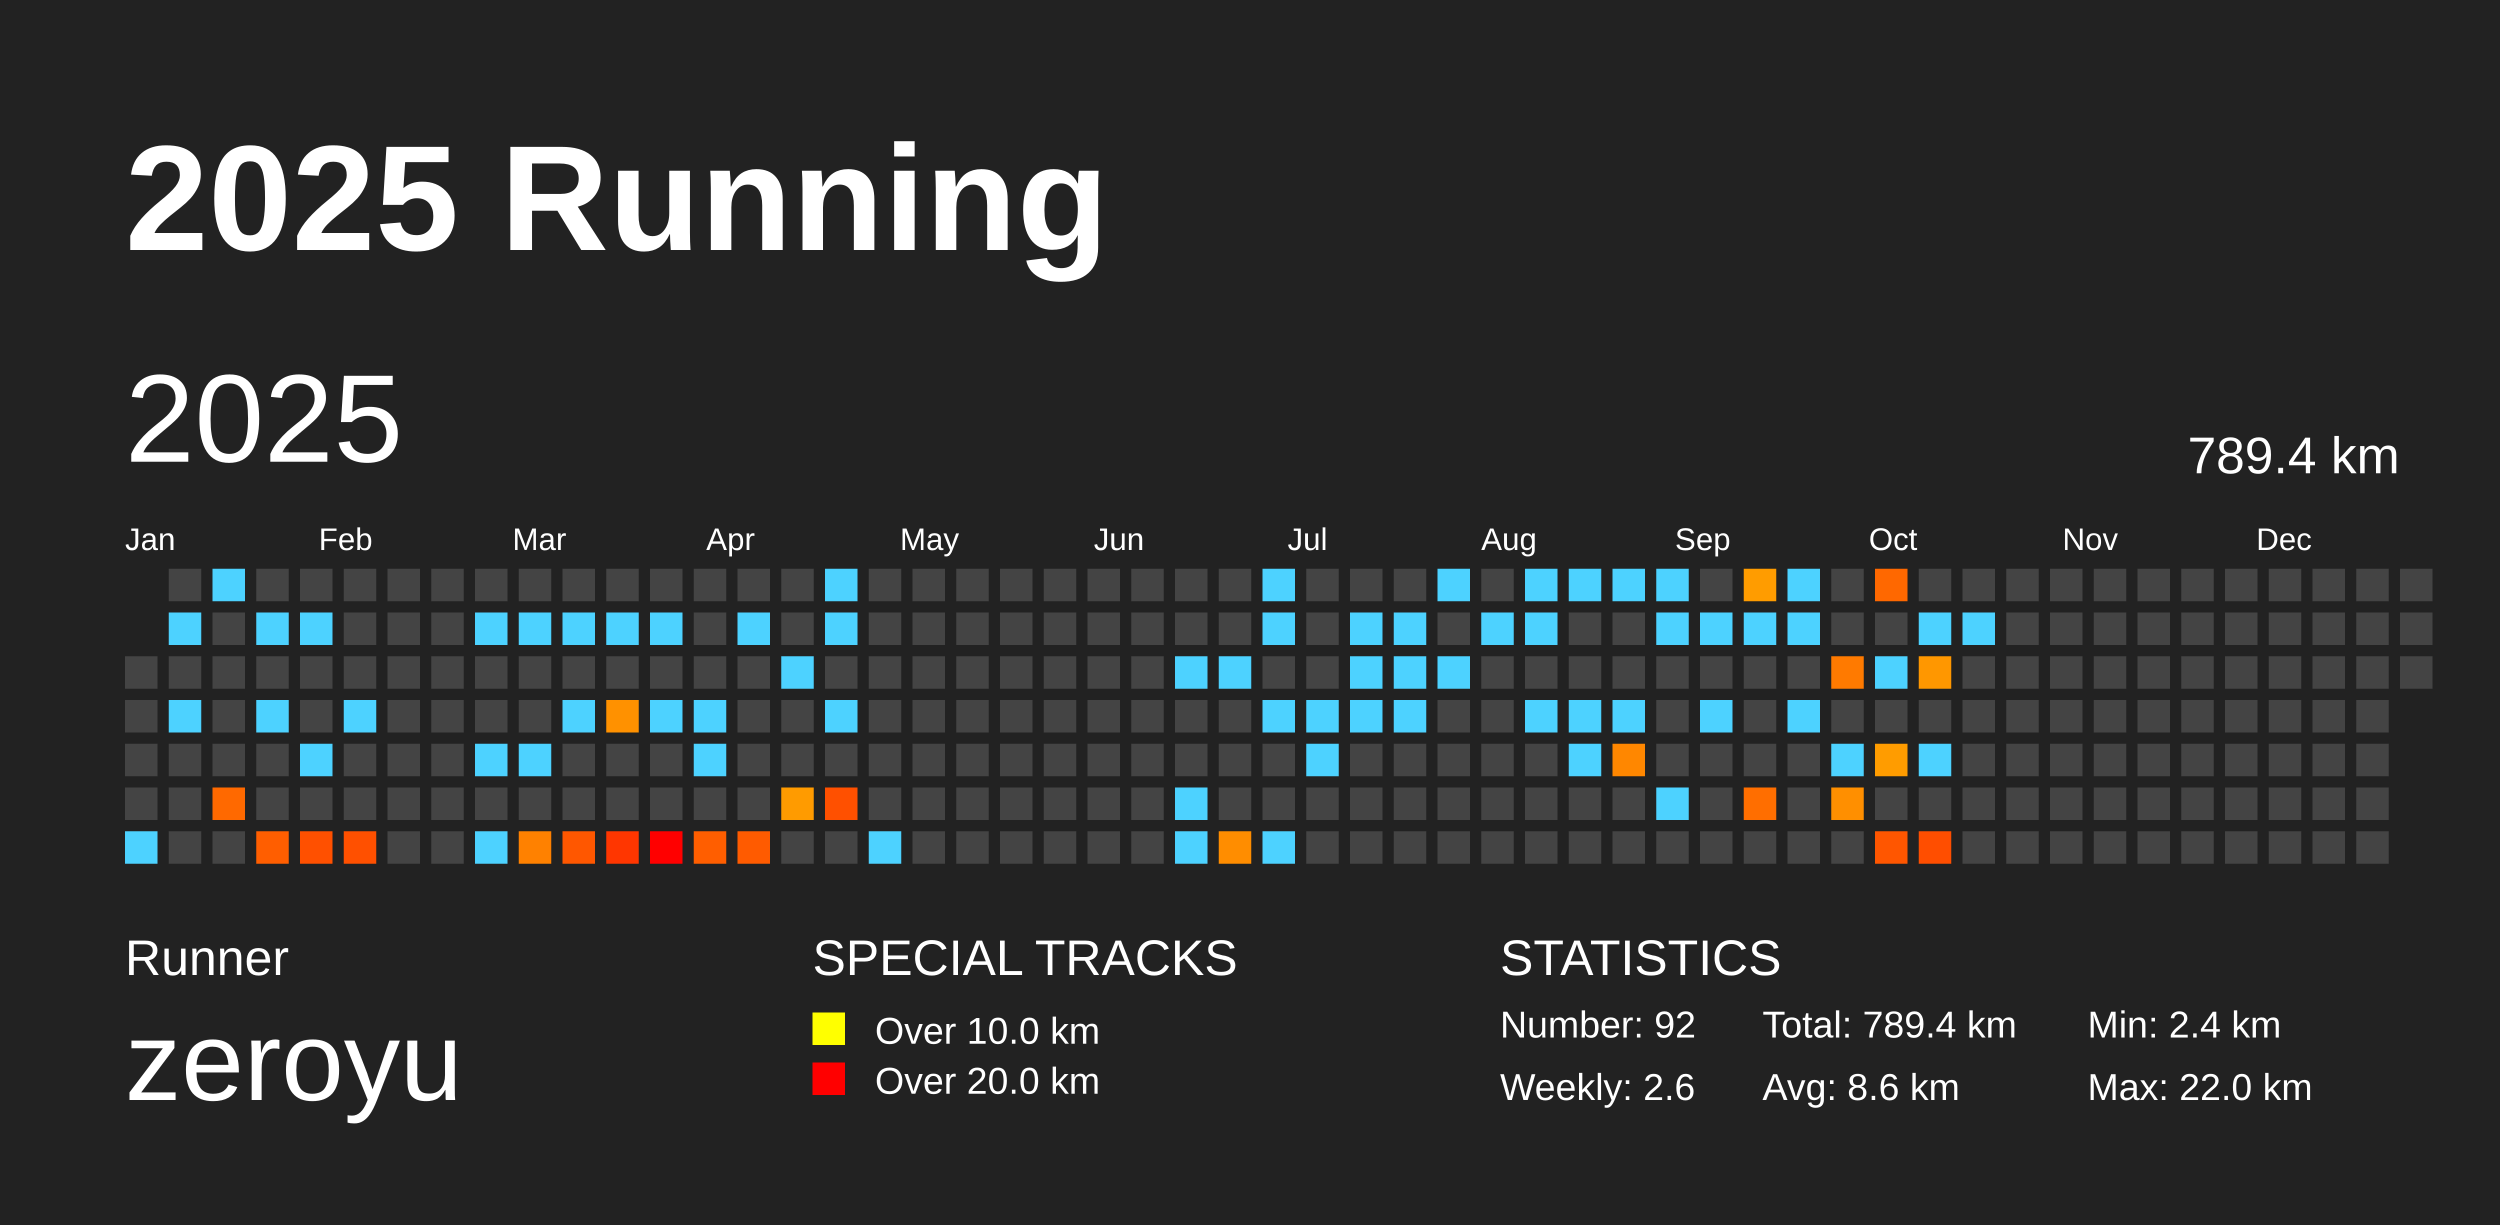
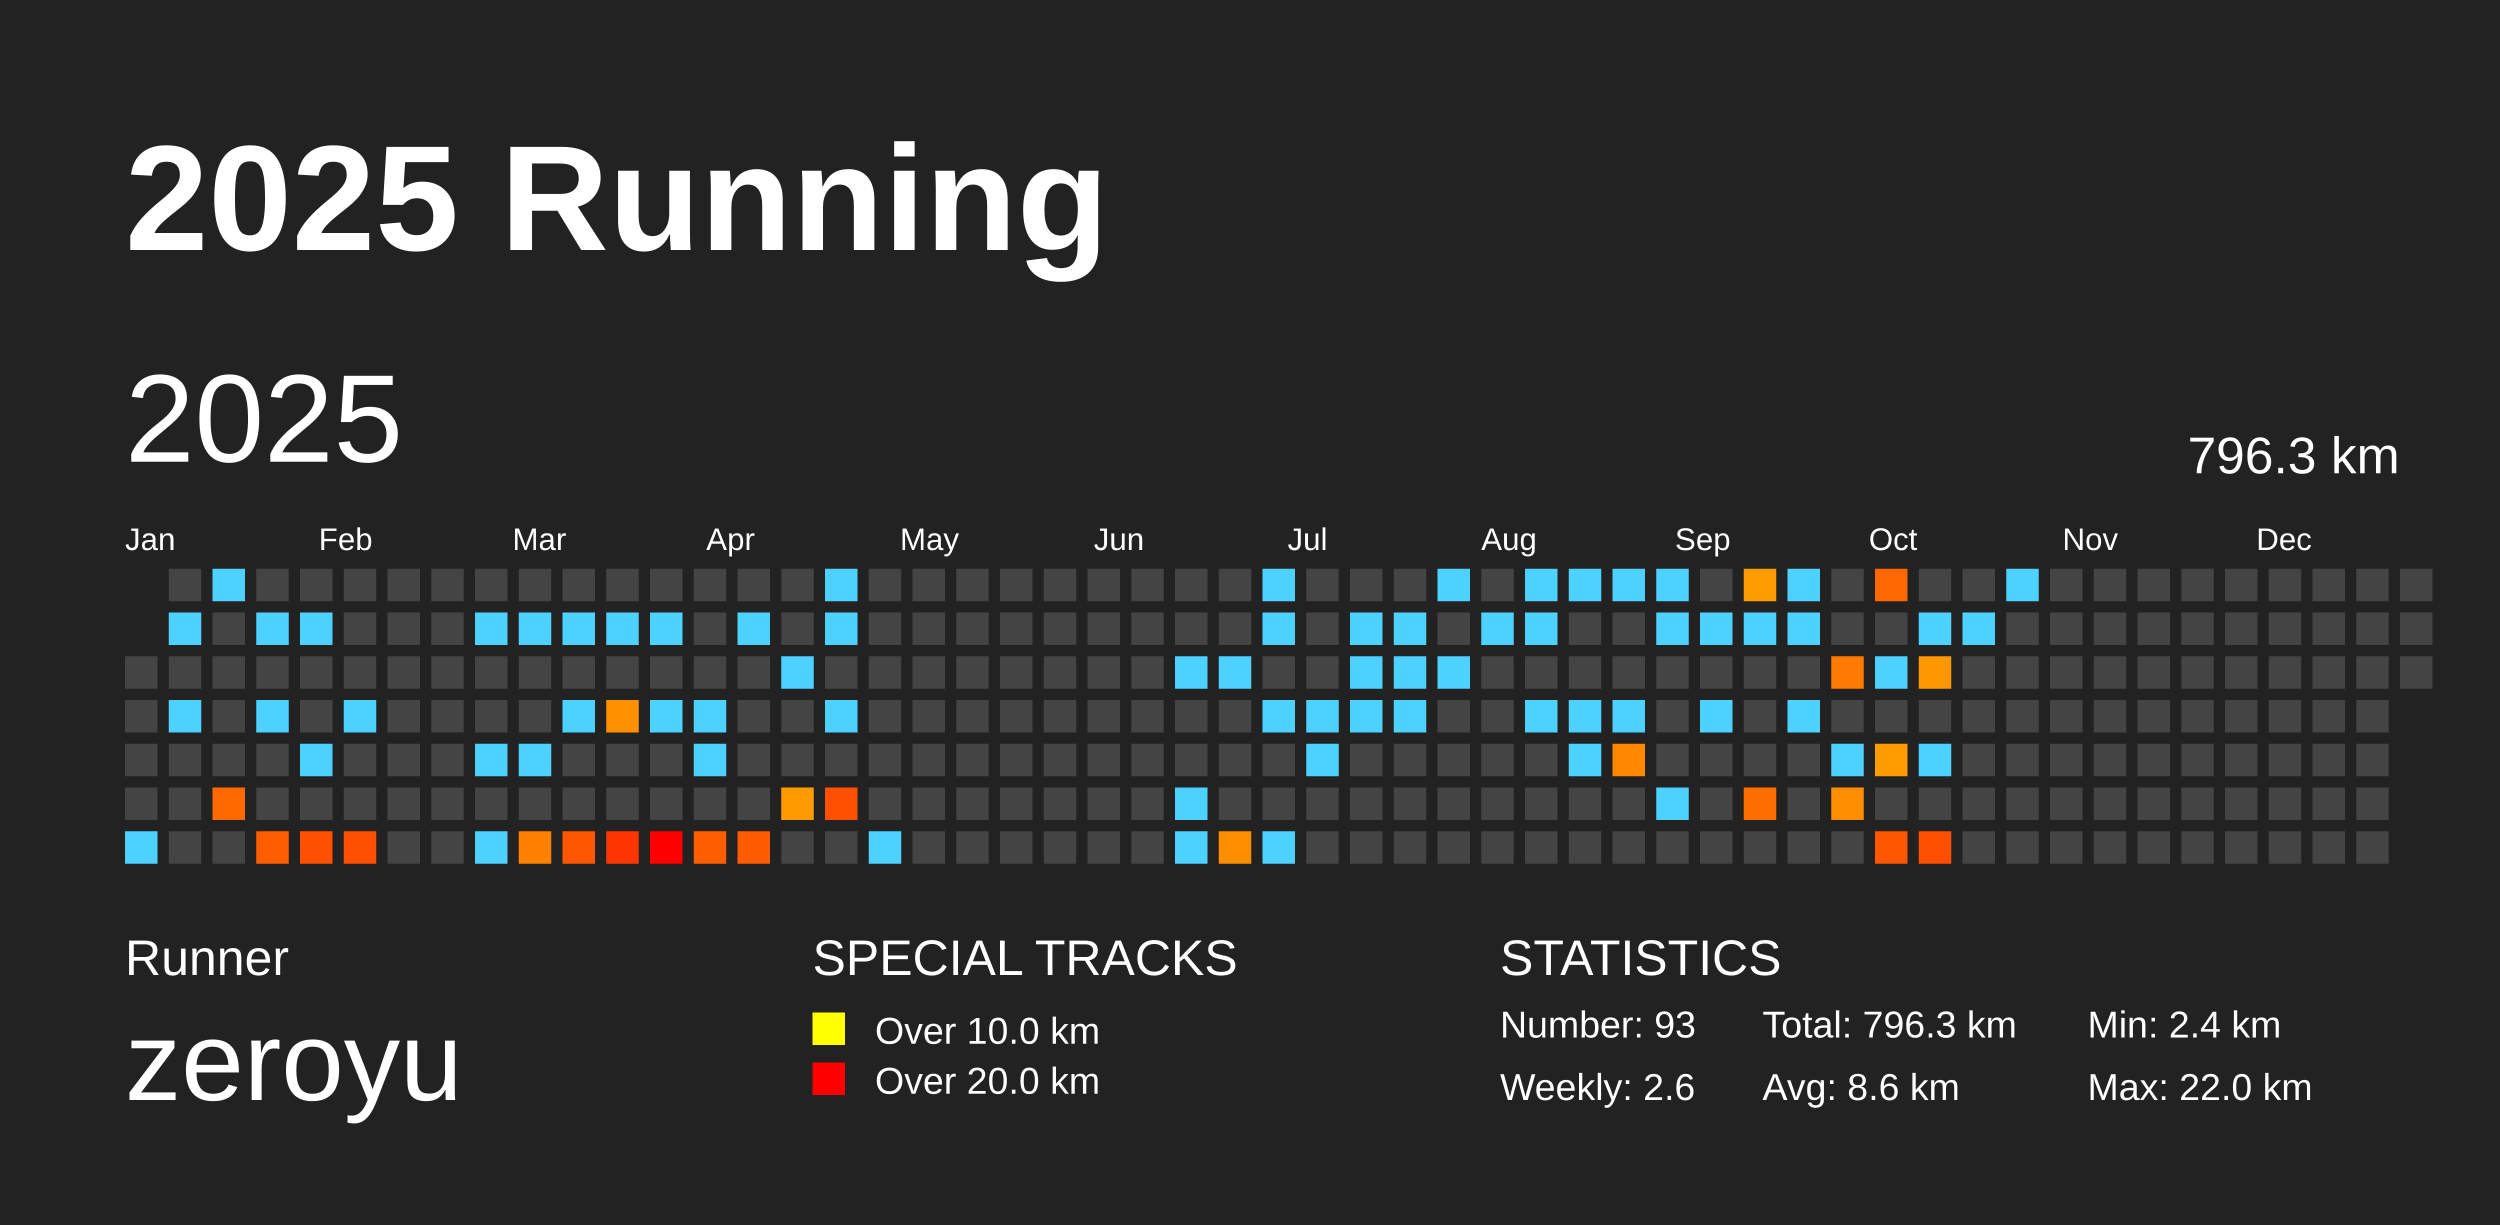
<svg xmlns="http://www.w3.org/2000/svg" baseProfile="full" height="98mm" version="1.1" viewBox="0,0,200,98" width="200mm">
  <defs />
  <rect fill="#222222" height="98" width="200" x="0" y="0" />
  <text fill="#FFFFFF" style="font-size:12px; font-family:Arial; font-weight:bold;" x="10" y="20">2025 Running</text>
  <text fill="#FFFFFF" style="font-size:4px; font-family:Arial" x="10" y="78">Runner</text>
  <text fill="#FFFFFF" style="font-size:9px; font-family:Arial" x="10" y="88">zeroyu</text>
  <text fill="#FFFFFF" style="font-size:4px; font-family:Arial" x="65" y="78">SPECIAL TRACKS</text>
  <rect fill="yellow" height="2.6" width="2.6" x="65" y="81" />
  <text fill="#FFFFFF" style="font-size:3px; font-family:Arial" x="70" y="83.5">Over 10.0 km</text>
  <rect fill="red" height="2.6" width="2.6" x="65" y="85" />
  <text fill="#FFFFFF" style="font-size:3px; font-family:Arial" x="70" y="87.5">Over 20.0 km</text>
  <text fill="#FFFFFF" style="font-size:4px; font-family:Arial" x="120" y="78">STATISTICS</text>
-   <text fill="#FFFFFF" style="font-size:3px; font-family:Arial" x="120" y="83">Number: 92</text>
+   <text fill="#FFFFFF" style="font-size:3px; font-family:Arial" x="120" y="83">Number: 93</text>
  <text fill="#FFFFFF" style="font-size:3px; font-family:Arial" x="120" y="88">Weekly: 2.6</text>
-   <text fill="#FFFFFF" style="font-size:3px; font-family:Arial" x="141" y="83">Total: 789.4 km</text>
+   <text fill="#FFFFFF" style="font-size:3px; font-family:Arial" x="141" y="83">Total: 796.3 km</text>
  <text fill="#FFFFFF" style="font-size:3px; font-family:Arial" x="141" y="88">Avg: 8.6 km</text>
  <text fill="#FFFFFF" style="font-size:3px; font-family:Arial" x="167" y="83">Min: 2.4 km</text>
  <text fill="#FFFFFF" style="font-size:3px; font-family:Arial" x="167" y="88">Max: 22.0 km</text>
  <text dominant-baseline="hanging" fill="#FFFFFF" style="font-size:10.0px; font-family:Arial;" x="10" y="30">2025</text>
-   <text dominant-baseline="hanging" fill="#FFFFFF" style="font-size:4.125px; font-family:Arial;" x="175" y="35">789.4 km</text>
+   <text dominant-baseline="hanging" fill="#FFFFFF" style="font-size:4.125px; font-family:Arial;" x="175" y="35">796.3 km</text>
  <text fill="#FFFFFF" style="font-size:2.5px; font-family:Arial" x="10.0" y="44">Jan</text>
  <text fill="#FFFFFF" style="font-size:2.5px; font-family:Arial" x="25.5" y="44">Feb</text>
  <text fill="#FFFFFF" style="font-size:2.5px; font-family:Arial" x="41.0" y="44">Mar</text>
  <text fill="#FFFFFF" style="font-size:2.5px; font-family:Arial" x="56.5" y="44">Apr</text>
  <text fill="#FFFFFF" style="font-size:2.5px; font-family:Arial" x="72.0" y="44">May</text>
  <text fill="#FFFFFF" style="font-size:2.5px; font-family:Arial" x="87.5" y="44">Jun</text>
  <text fill="#FFFFFF" style="font-size:2.5px; font-family:Arial" x="103.0" y="44">Jul</text>
  <text fill="#FFFFFF" style="font-size:2.5px; font-family:Arial" x="118.5" y="44">Aug</text>
  <text fill="#FFFFFF" style="font-size:2.5px; font-family:Arial" x="134.0" y="44">Sep</text>
  <text fill="#FFFFFF" style="font-size:2.5px; font-family:Arial" x="149.5" y="44">Oct</text>
  <text fill="#FFFFFF" style="font-size:2.5px; font-family:Arial" x="165.0" y="44">Nov</text>
  <text fill="#FFFFFF" style="font-size:2.5px; font-family:Arial" x="180.5" y="44">Dec</text>
  <rect fill="#444444" height="2.6" width="2.6" x="10.0" y="52.5" />
  <rect fill="#444444" height="2.6" width="2.6" x="10.0" y="56.0" />
  <rect fill="#444444" height="2.6" width="2.6" x="10.0" y="59.5" />
  <rect fill="#444444" height="2.6" width="2.6" x="10.0" y="63.0" />
  <rect fill="#4dd2ff" height="2.6" width="2.6" x="10.0" y="66.5" />
  <rect fill="#444444" height="2.6" width="2.6" x="13.5" y="45.5" />
  <rect fill="#4dd2ff" height="2.6" width="2.6" x="13.5" y="49.0" />
  <rect fill="#444444" height="2.6" width="2.6" x="13.5" y="52.5" />
  <rect fill="#4dd2ff" height="2.6" width="2.6" x="13.5" y="56.0" />
  <rect fill="#444444" height="2.6" width="2.6" x="13.5" y="59.5" />
  <rect fill="#444444" height="2.6" width="2.6" x="13.5" y="63.0" />
  <rect fill="#444444" height="2.6" width="2.6" x="13.5" y="66.5" />
  <rect fill="#4dd2ff" height="2.6" width="2.6" x="17.0" y="45.5" />
  <rect fill="#444444" height="2.6" width="2.6" x="17.0" y="49.0" />
  <rect fill="#444444" height="2.6" width="2.6" x="17.0" y="52.5" />
  <rect fill="#444444" height="2.6" width="2.6" x="17.0" y="56.0" />
  <rect fill="#444444" height="2.6" width="2.6" x="17.0" y="59.5" />
  <rect fill="#ff6900" height="2.6" width="2.6" x="17.0" y="63.0" />
  <rect fill="#444444" height="2.6" width="2.6" x="17.0" y="66.5" />
  <rect fill="#444444" height="2.6" width="2.6" x="20.5" y="45.5" />
  <rect fill="#4dd2ff" height="2.6" width="2.6" x="20.5" y="49.0" />
  <rect fill="#444444" height="2.6" width="2.6" x="20.5" y="52.5" />
  <rect fill="#4dd2ff" height="2.6" width="2.6" x="20.5" y="56.0" />
  <rect fill="#444444" height="2.6" width="2.6" x="20.5" y="59.5" />
  <rect fill="#444444" height="2.6" width="2.6" x="20.5" y="63.0" />
  <rect fill="#ff5e00" height="2.6" width="2.6" x="20.5" y="66.5" />
  <rect fill="#444444" height="2.6" width="2.6" x="24.0" y="45.5" />
  <rect fill="#4dd2ff" height="2.6" width="2.6" x="24.0" y="49.0" />
  <rect fill="#444444" height="2.6" width="2.6" x="24.0" y="52.5" />
  <rect fill="#444444" height="2.6" width="2.6" x="24.0" y="56.0" />
  <rect fill="#4dd2ff" height="2.6" width="2.6" x="24.0" y="59.5" />
  <rect fill="#444444" height="2.6" width="2.6" x="24.0" y="63.0" />
  <rect fill="#ff5000" height="2.6" width="2.6" x="24.0" y="66.5" />
  <rect fill="#444444" height="2.6" width="2.6" x="27.5" y="45.5" />
  <rect fill="#444444" height="2.6" width="2.6" x="27.5" y="49.0" />
  <rect fill="#444444" height="2.6" width="2.6" x="27.5" y="52.5" />
  <rect fill="#4dd2ff" height="2.6" width="2.6" x="27.5" y="56.0" />
  <rect fill="#444444" height="2.6" width="2.6" x="27.5" y="59.5" />
  <rect fill="#444444" height="2.6" width="2.6" x="27.5" y="63.0" />
  <rect fill="#ff5000" height="2.6" width="2.6" x="27.5" y="66.5" />
  <rect fill="#444444" height="2.6" width="2.6" x="31.0" y="45.5" />
  <rect fill="#444444" height="2.6" width="2.6" x="31.0" y="49.0" />
  <rect fill="#444444" height="2.6" width="2.6" x="31.0" y="52.5" />
  <rect fill="#444444" height="2.6" width="2.6" x="31.0" y="56.0" />
  <rect fill="#444444" height="2.6" width="2.6" x="31.0" y="59.5" />
  <rect fill="#444444" height="2.6" width="2.6" x="31.0" y="63.0" />
  <rect fill="#444444" height="2.6" width="2.6" x="31.0" y="66.5" />
  <rect fill="#444444" height="2.6" width="2.6" x="34.5" y="45.5" />
  <rect fill="#444444" height="2.6" width="2.6" x="34.5" y="49.0" />
  <rect fill="#444444" height="2.6" width="2.6" x="34.5" y="52.5" />
  <rect fill="#444444" height="2.6" width="2.6" x="34.5" y="56.0" />
  <rect fill="#444444" height="2.6" width="2.6" x="34.5" y="59.5" />
  <rect fill="#444444" height="2.6" width="2.6" x="34.5" y="63.0" />
  <rect fill="#444444" height="2.6" width="2.6" x="34.5" y="66.5" />
  <rect fill="#444444" height="2.6" width="2.6" x="38.0" y="45.5" />
  <rect fill="#4dd2ff" height="2.6" width="2.6" x="38.0" y="49.0" />
  <rect fill="#444444" height="2.6" width="2.6" x="38.0" y="52.5" />
  <rect fill="#444444" height="2.6" width="2.6" x="38.0" y="56.0" />
  <rect fill="#4dd2ff" height="2.6" width="2.6" x="38.0" y="59.5" />
  <rect fill="#444444" height="2.6" width="2.6" x="38.0" y="63.0" />
  <rect fill="#4dd2ff" height="2.6" width="2.6" x="38.0" y="66.5" />
  <rect fill="#444444" height="2.6" width="2.6" x="41.5" y="45.5" />
  <rect fill="#4dd2ff" height="2.6" width="2.6" x="41.5" y="49.0" />
  <rect fill="#444444" height="2.6" width="2.6" x="41.5" y="52.5" />
  <rect fill="#444444" height="2.6" width="2.6" x="41.5" y="56.0" />
  <rect fill="#4dd2ff" height="2.6" width="2.6" x="41.5" y="59.5" />
  <rect fill="#444444" height="2.6" width="2.6" x="41.5" y="63.0" />
  <rect fill="#ff8100" height="2.6" width="2.6" x="41.5" y="66.5" />
  <rect fill="#444444" height="2.6" width="2.6" x="45.0" y="45.5" />
  <rect fill="#4dd2ff" height="2.6" width="2.6" x="45.0" y="49.0" />
  <rect fill="#444444" height="2.6" width="2.6" x="45.0" y="52.5" />
  <rect fill="#4dd2ff" height="2.6" width="2.6" x="45.0" y="56.0" />
  <rect fill="#444444" height="2.6" width="2.6" x="45.0" y="59.5" />
  <rect fill="#444444" height="2.6" width="2.6" x="45.0" y="63.0" />
  <rect fill="#ff5700" height="2.6" width="2.6" x="45.0" y="66.5" />
  <rect fill="#444444" height="2.6" width="2.6" x="48.5" y="45.5" />
  <rect fill="#4dd2ff" height="2.6" width="2.6" x="48.5" y="49.0" />
  <rect fill="#444444" height="2.6" width="2.6" x="48.5" y="52.5" />
  <rect fill="#ff9100" height="2.6" width="2.6" x="48.5" y="56.0" />
  <rect fill="#444444" height="2.6" width="2.6" x="48.5" y="59.5" />
  <rect fill="#444444" height="2.6" width="2.6" x="48.5" y="63.0" />
  <rect fill="#ff3600" height="2.6" width="2.6" x="48.5" y="66.5" />
  <rect fill="#444444" height="2.6" width="2.6" x="52.0" y="45.5" />
  <rect fill="#4dd2ff" height="2.6" width="2.6" x="52.0" y="49.0" />
  <rect fill="#444444" height="2.6" width="2.6" x="52.0" y="52.5" />
  <rect fill="#4dd2ff" height="2.6" width="2.6" x="52.0" y="56.0" />
  <rect fill="#444444" height="2.6" width="2.6" x="52.0" y="59.5" />
  <rect fill="#444444" height="2.6" width="2.6" x="52.0" y="63.0" />
  <rect fill="red" height="2.6" width="2.6" x="52.0" y="66.5" />
  <rect fill="#444444" height="2.6" width="2.6" x="55.5" y="45.5" />
  <rect fill="#444444" height="2.6" width="2.6" x="55.5" y="49.0" />
  <rect fill="#444444" height="2.6" width="2.6" x="55.5" y="52.5" />
  <rect fill="#4dd2ff" height="2.6" width="2.6" x="55.5" y="56.0" />
  <rect fill="#4dd2ff" height="2.6" width="2.6" x="55.5" y="59.5" />
  <rect fill="#444444" height="2.6" width="2.6" x="55.5" y="63.0" />
  <rect fill="#ff5e00" height="2.6" width="2.6" x="55.5" y="66.5" />
  <rect fill="#444444" height="2.6" width="2.6" x="59.0" y="45.5" />
  <rect fill="#4dd2ff" height="2.6" width="2.6" x="59.0" y="49.0" />
  <rect fill="#444444" height="2.6" width="2.6" x="59.0" y="52.5" />
  <rect fill="#444444" height="2.6" width="2.6" x="59.0" y="56.0" />
  <rect fill="#444444" height="2.6" width="2.6" x="59.0" y="59.5" />
  <rect fill="#444444" height="2.6" width="2.6" x="59.0" y="63.0" />
  <rect fill="#ff5b00" height="2.6" width="2.6" x="59.0" y="66.5" />
  <rect fill="#444444" height="2.6" width="2.6" x="62.5" y="45.5" />
  <rect fill="#444444" height="2.6" width="2.6" x="62.5" y="49.0" />
  <rect fill="#4dd2ff" height="2.6" width="2.6" x="62.5" y="52.5" />
  <rect fill="#444444" height="2.6" width="2.6" x="62.5" y="56.0" />
  <rect fill="#444444" height="2.6" width="2.6" x="62.5" y="59.5" />
  <rect fill="#ff9b00" height="2.6" width="2.6" x="62.5" y="63.0" />
  <rect fill="#444444" height="2.6" width="2.6" x="62.5" y="66.5" />
  <rect fill="#4dd2ff" height="2.6" width="2.6" x="66.0" y="45.5" />
  <rect fill="#4dd2ff" height="2.6" width="2.6" x="66.0" y="49.0" />
  <rect fill="#444444" height="2.6" width="2.6" x="66.0" y="52.5" />
  <rect fill="#4dd2ff" height="2.6" width="2.6" x="66.0" y="56.0" />
  <rect fill="#444444" height="2.6" width="2.6" x="66.0" y="59.5" />
  <rect fill="#ff5000" height="2.6" width="2.6" x="66.0" y="63.0" />
  <rect fill="#444444" height="2.6" width="2.6" x="66.0" y="66.5" />
  <rect fill="#444444" height="2.6" width="2.6" x="69.5" y="45.5" />
  <rect fill="#444444" height="2.6" width="2.6" x="69.5" y="49.0" />
  <rect fill="#444444" height="2.6" width="2.6" x="69.5" y="52.5" />
  <rect fill="#444444" height="2.6" width="2.6" x="69.5" y="56.0" />
  <rect fill="#444444" height="2.6" width="2.6" x="69.5" y="59.5" />
  <rect fill="#444444" height="2.6" width="2.6" x="69.5" y="63.0" />
  <rect fill="#4dd2ff" height="2.6" width="2.6" x="69.5" y="66.5" />
  <rect fill="#444444" height="2.6" width="2.6" x="73.0" y="45.5" />
  <rect fill="#444444" height="2.6" width="2.6" x="73.0" y="49.0" />
  <rect fill="#444444" height="2.6" width="2.6" x="73.0" y="52.5" />
  <rect fill="#444444" height="2.6" width="2.6" x="73.0" y="56.0" />
  <rect fill="#444444" height="2.6" width="2.6" x="73.0" y="59.5" />
  <rect fill="#444444" height="2.6" width="2.6" x="73.0" y="63.0" />
  <rect fill="#444444" height="2.6" width="2.6" x="73.0" y="66.5" />
  <rect fill="#444444" height="2.6" width="2.6" x="76.5" y="45.5" />
  <rect fill="#444444" height="2.6" width="2.6" x="76.5" y="49.0" />
  <rect fill="#444444" height="2.6" width="2.6" x="76.5" y="52.5" />
  <rect fill="#444444" height="2.6" width="2.6" x="76.5" y="56.0" />
  <rect fill="#444444" height="2.6" width="2.6" x="76.5" y="59.5" />
  <rect fill="#444444" height="2.6" width="2.6" x="76.5" y="63.0" />
  <rect fill="#444444" height="2.6" width="2.6" x="76.5" y="66.5" />
  <rect fill="#444444" height="2.6" width="2.6" x="80.0" y="45.5" />
  <rect fill="#444444" height="2.6" width="2.6" x="80.0" y="49.0" />
  <rect fill="#444444" height="2.6" width="2.6" x="80.0" y="52.5" />
  <rect fill="#444444" height="2.6" width="2.6" x="80.0" y="56.0" />
  <rect fill="#444444" height="2.6" width="2.6" x="80.0" y="59.5" />
  <rect fill="#444444" height="2.6" width="2.6" x="80.0" y="63.0" />
  <rect fill="#444444" height="2.6" width="2.6" x="80.0" y="66.5" />
  <rect fill="#444444" height="2.6" width="2.6" x="83.5" y="45.5" />
  <rect fill="#444444" height="2.6" width="2.6" x="83.5" y="49.0" />
  <rect fill="#444444" height="2.6" width="2.6" x="83.5" y="52.5" />
  <rect fill="#444444" height="2.6" width="2.6" x="83.5" y="56.0" />
  <rect fill="#444444" height="2.6" width="2.6" x="83.5" y="59.5" />
  <rect fill="#444444" height="2.6" width="2.6" x="83.5" y="63.0" />
  <rect fill="#444444" height="2.6" width="2.6" x="83.5" y="66.5" />
  <rect fill="#444444" height="2.6" width="2.6" x="87.0" y="45.5" />
  <rect fill="#444444" height="2.6" width="2.6" x="87.0" y="49.0" />
  <rect fill="#444444" height="2.6" width="2.6" x="87.0" y="52.5" />
  <rect fill="#444444" height="2.6" width="2.6" x="87.0" y="56.0" />
  <rect fill="#444444" height="2.6" width="2.6" x="87.0" y="59.5" />
  <rect fill="#444444" height="2.6" width="2.6" x="87.0" y="63.0" />
  <rect fill="#444444" height="2.6" width="2.6" x="87.0" y="66.5" />
  <rect fill="#444444" height="2.6" width="2.6" x="90.5" y="45.5" />
  <rect fill="#444444" height="2.6" width="2.6" x="90.5" y="49.0" />
  <rect fill="#444444" height="2.6" width="2.6" x="90.5" y="52.5" />
  <rect fill="#444444" height="2.6" width="2.6" x="90.5" y="56.0" />
  <rect fill="#444444" height="2.6" width="2.6" x="90.5" y="59.5" />
  <rect fill="#444444" height="2.6" width="2.6" x="90.5" y="63.0" />
  <rect fill="#444444" height="2.6" width="2.6" x="90.5" y="66.5" />
  <rect fill="#444444" height="2.6" width="2.6" x="94.0" y="45.5" />
  <rect fill="#444444" height="2.6" width="2.6" x="94.0" y="49.0" />
  <rect fill="#4dd2ff" height="2.6" width="2.6" x="94.0" y="52.5" />
  <rect fill="#444444" height="2.6" width="2.6" x="94.0" y="56.0" />
  <rect fill="#444444" height="2.6" width="2.6" x="94.0" y="59.5" />
  <rect fill="#4dd2ff" height="2.6" width="2.6" x="94.0" y="63.0" />
  <rect fill="#4dd2ff" height="2.6" width="2.6" x="94.0" y="66.5" />
  <rect fill="#444444" height="2.6" width="2.6" x="97.5" y="45.5" />
  <rect fill="#444444" height="2.6" width="2.6" x="97.5" y="49.0" />
  <rect fill="#4dd2ff" height="2.6" width="2.6" x="97.5" y="52.5" />
  <rect fill="#444444" height="2.6" width="2.6" x="97.5" y="56.0" />
  <rect fill="#444444" height="2.6" width="2.6" x="97.5" y="59.5" />
  <rect fill="#444444" height="2.6" width="2.6" x="97.5" y="63.0" />
  <rect fill="#ff8d00" height="2.6" width="2.6" x="97.5" y="66.5" />
  <rect fill="#4dd2ff" height="2.6" width="2.6" x="101.0" y="45.5" />
  <rect fill="#4dd2ff" height="2.6" width="2.6" x="101.0" y="49.0" />
  <rect fill="#444444" height="2.6" width="2.6" x="101.0" y="52.5" />
  <rect fill="#4dd2ff" height="2.6" width="2.6" x="101.0" y="56.0" />
  <rect fill="#444444" height="2.6" width="2.6" x="101.0" y="59.5" />
  <rect fill="#444444" height="2.6" width="2.6" x="101.0" y="63.0" />
  <rect fill="#4dd2ff" height="2.6" width="2.6" x="101.0" y="66.5" />
  <rect fill="#444444" height="2.6" width="2.6" x="104.5" y="45.5" />
  <rect fill="#444444" height="2.6" width="2.6" x="104.5" y="49.0" />
  <rect fill="#444444" height="2.6" width="2.6" x="104.5" y="52.5" />
  <rect fill="#4dd2ff" height="2.6" width="2.6" x="104.5" y="56.0" />
  <rect fill="#4dd2ff" height="2.6" width="2.6" x="104.5" y="59.5" />
  <rect fill="#444444" height="2.6" width="2.6" x="104.5" y="63.0" />
  <rect fill="#444444" height="2.6" width="2.6" x="104.5" y="66.5" />
  <rect fill="#444444" height="2.6" width="2.6" x="108.0" y="45.5" />
  <rect fill="#4dd2ff" height="2.6" width="2.6" x="108.0" y="49.0" />
  <rect fill="#4dd2ff" height="2.6" width="2.6" x="108.0" y="52.5" />
  <rect fill="#4dd2ff" height="2.6" width="2.6" x="108.0" y="56.0" />
  <rect fill="#444444" height="2.6" width="2.6" x="108.0" y="59.5" />
  <rect fill="#444444" height="2.6" width="2.6" x="108.0" y="63.0" />
  <rect fill="#444444" height="2.6" width="2.6" x="108.0" y="66.5" />
  <rect fill="#444444" height="2.6" width="2.6" x="111.5" y="45.5" />
  <rect fill="#4dd2ff" height="2.6" width="2.6" x="111.5" y="49.0" />
  <rect fill="#4dd2ff" height="2.6" width="2.6" x="111.5" y="52.5" />
  <rect fill="#4dd2ff" height="2.6" width="2.6" x="111.5" y="56.0" />
  <rect fill="#444444" height="2.6" width="2.6" x="111.5" y="59.5" />
  <rect fill="#444444" height="2.6" width="2.6" x="111.5" y="63.0" />
  <rect fill="#444444" height="2.6" width="2.6" x="111.5" y="66.5" />
  <rect fill="#4dd2ff" height="2.6" width="2.6" x="115.0" y="45.5" />
  <rect fill="#444444" height="2.6" width="2.6" x="115.0" y="49.0" />
  <rect fill="#4dd2ff" height="2.6" width="2.6" x="115.0" y="52.5" />
  <rect fill="#444444" height="2.6" width="2.6" x="115.0" y="56.0" />
  <rect fill="#444444" height="2.6" width="2.6" x="115.0" y="59.5" />
  <rect fill="#444444" height="2.6" width="2.6" x="115.0" y="63.0" />
  <rect fill="#444444" height="2.6" width="2.6" x="115.0" y="66.5" />
  <rect fill="#444444" height="2.6" width="2.6" x="118.5" y="45.5" />
  <rect fill="#4dd2ff" height="2.6" width="2.6" x="118.5" y="49.0" />
  <rect fill="#444444" height="2.6" width="2.6" x="118.5" y="52.5" />
  <rect fill="#444444" height="2.6" width="2.6" x="118.5" y="56.0" />
  <rect fill="#444444" height="2.6" width="2.6" x="118.5" y="59.5" />
  <rect fill="#444444" height="2.6" width="2.6" x="118.5" y="63.0" />
  <rect fill="#444444" height="2.6" width="2.6" x="118.5" y="66.5" />
  <rect fill="#4dd2ff" height="2.6" width="2.6" x="122.0" y="45.5" />
  <rect fill="#4dd2ff" height="2.6" width="2.6" x="122.0" y="49.0" />
  <rect fill="#444444" height="2.6" width="2.6" x="122.0" y="52.5" />
  <rect fill="#4dd2ff" height="2.6" width="2.6" x="122.0" y="56.0" />
  <rect fill="#444444" height="2.6" width="2.6" x="122.0" y="59.5" />
  <rect fill="#444444" height="2.6" width="2.6" x="122.0" y="63.0" />
  <rect fill="#444444" height="2.6" width="2.6" x="122.0" y="66.5" />
  <rect fill="#4dd2ff" height="2.6" width="2.6" x="125.5" y="45.5" />
  <rect fill="#444444" height="2.6" width="2.6" x="125.5" y="49.0" />
  <rect fill="#444444" height="2.6" width="2.6" x="125.5" y="52.5" />
  <rect fill="#4dd2ff" height="2.6" width="2.6" x="125.5" y="56.0" />
  <rect fill="#4dd2ff" height="2.6" width="2.6" x="125.5" y="59.5" />
  <rect fill="#444444" height="2.6" width="2.6" x="125.5" y="63.0" />
  <rect fill="#444444" height="2.6" width="2.6" x="125.5" y="66.5" />
  <rect fill="#4dd2ff" height="2.6" width="2.6" x="129.0" y="45.5" />
  <rect fill="#444444" height="2.6" width="2.6" x="129.0" y="49.0" />
  <rect fill="#444444" height="2.6" width="2.6" x="129.0" y="52.5" />
  <rect fill="#4dd2ff" height="2.6" width="2.6" x="129.0" y="56.0" />
  <rect fill="#ff8700" height="2.6" width="2.6" x="129.0" y="59.5" />
  <rect fill="#444444" height="2.6" width="2.6" x="129.0" y="63.0" />
  <rect fill="#444444" height="2.6" width="2.6" x="129.0" y="66.5" />
  <rect fill="#4dd2ff" height="2.6" width="2.6" x="132.5" y="45.5" />
  <rect fill="#4dd2ff" height="2.6" width="2.6" x="132.5" y="49.0" />
  <rect fill="#444444" height="2.6" width="2.6" x="132.5" y="52.5" />
  <rect fill="#444444" height="2.6" width="2.6" x="132.5" y="56.0" />
  <rect fill="#444444" height="2.6" width="2.6" x="132.5" y="59.5" />
  <rect fill="#4dd2ff" height="2.6" width="2.6" x="132.5" y="63.0" />
  <rect fill="#444444" height="2.6" width="2.6" x="132.5" y="66.5" />
  <rect fill="#444444" height="2.6" width="2.6" x="136.0" y="45.5" />
  <rect fill="#4dd2ff" height="2.6" width="2.6" x="136.0" y="49.0" />
  <rect fill="#444444" height="2.6" width="2.6" x="136.0" y="52.5" />
  <rect fill="#4dd2ff" height="2.6" width="2.6" x="136.0" y="56.0" />
  <rect fill="#444444" height="2.6" width="2.6" x="136.0" y="59.5" />
  <rect fill="#444444" height="2.6" width="2.6" x="136.0" y="63.0" />
  <rect fill="#444444" height="2.6" width="2.6" x="136.0" y="66.5" />
  <rect fill="#ff9c00" height="2.6" width="2.6" x="139.5" y="45.5" />
  <rect fill="#4dd2ff" height="2.6" width="2.6" x="139.5" y="49.0" />
  <rect fill="#444444" height="2.6" width="2.6" x="139.5" y="52.5" />
  <rect fill="#444444" height="2.6" width="2.6" x="139.5" y="56.0" />
  <rect fill="#444444" height="2.6" width="2.6" x="139.5" y="59.5" />
  <rect fill="#ff6e00" height="2.6" width="2.6" x="139.5" y="63.0" />
  <rect fill="#444444" height="2.6" width="2.6" x="139.5" y="66.5" />
  <rect fill="#4dd2ff" height="2.6" width="2.6" x="143.0" y="45.5" />
  <rect fill="#4dd2ff" height="2.6" width="2.6" x="143.0" y="49.0" />
  <rect fill="#444444" height="2.6" width="2.6" x="143.0" y="52.5" />
  <rect fill="#4dd2ff" height="2.6" width="2.6" x="143.0" y="56.0" />
  <rect fill="#444444" height="2.6" width="2.6" x="143.0" y="59.5" />
  <rect fill="#444444" height="2.6" width="2.6" x="143.0" y="63.0" />
  <rect fill="#444444" height="2.6" width="2.6" x="143.0" y="66.5" />
  <rect fill="#444444" height="2.6" width="2.6" x="146.5" y="45.5" />
  <rect fill="#444444" height="2.6" width="2.6" x="146.5" y="49.0" />
  <rect fill="#ff7a00" height="2.6" width="2.6" x="146.5" y="52.5" />
  <rect fill="#444444" height="2.6" width="2.6" x="146.5" y="56.0" />
  <rect fill="#4dd2ff" height="2.6" width="2.6" x="146.5" y="59.5" />
  <rect fill="#ff8f00" height="2.6" width="2.6" x="146.5" y="63.0" />
  <rect fill="#444444" height="2.6" width="2.6" x="146.5" y="66.5" />
  <rect fill="#ff6800" height="2.6" width="2.6" x="150.0" y="45.5" />
  <rect fill="#444444" height="2.6" width="2.6" x="150.0" y="49.0" />
  <rect fill="#4dd2ff" height="2.6" width="2.6" x="150.0" y="52.5" />
  <rect fill="#444444" height="2.6" width="2.6" x="150.0" y="56.0" />
  <rect fill="#ff9c00" height="2.6" width="2.6" x="150.0" y="59.5" />
  <rect fill="#444444" height="2.6" width="2.6" x="150.0" y="63.0" />
  <rect fill="#ff5600" height="2.6" width="2.6" x="150.0" y="66.5" />
  <rect fill="#444444" height="2.6" width="2.6" x="153.5" y="45.5" />
  <rect fill="#4dd2ff" height="2.6" width="2.6" x="153.5" y="49.0" />
  <rect fill="#ff9700" height="2.6" width="2.6" x="153.5" y="52.5" />
  <rect fill="#444444" height="2.6" width="2.6" x="153.5" y="56.0" />
  <rect fill="#4dd2ff" height="2.6" width="2.6" x="153.5" y="59.5" />
  <rect fill="#444444" height="2.6" width="2.6" x="153.5" y="63.0" />
  <rect fill="#ff4e00" height="2.6" width="2.6" x="153.5" y="66.5" />
  <rect fill="#444444" height="2.6" width="2.6" x="157.0" y="45.5" />
  <rect fill="#4dd2ff" height="2.6" width="2.6" x="157.0" y="49.0" />
  <rect fill="#444444" height="2.6" width="2.6" x="157.0" y="52.5" />
  <rect fill="#444444" height="2.6" width="2.6" x="157.0" y="56.0" />
  <rect fill="#444444" height="2.6" width="2.6" x="157.0" y="59.5" />
  <rect fill="#444444" height="2.6" width="2.6" x="157.0" y="63.0" />
  <rect fill="#444444" height="2.6" width="2.6" x="157.0" y="66.5" />
-   <rect fill="#444444" height="2.6" width="2.6" x="160.5" y="45.5" />
+   <rect fill="#4dd2ff" height="2.6" width="2.6" x="160.5" y="45.5" />
  <rect fill="#444444" height="2.6" width="2.6" x="160.5" y="49.0" />
  <rect fill="#444444" height="2.6" width="2.6" x="160.5" y="52.5" />
  <rect fill="#444444" height="2.6" width="2.6" x="160.5" y="56.0" />
  <rect fill="#444444" height="2.6" width="2.6" x="160.5" y="59.5" />
  <rect fill="#444444" height="2.6" width="2.6" x="160.5" y="63.0" />
  <rect fill="#444444" height="2.6" width="2.6" x="160.5" y="66.5" />
  <rect fill="#444444" height="2.6" width="2.6" x="164.0" y="45.5" />
  <rect fill="#444444" height="2.6" width="2.6" x="164.0" y="49.0" />
  <rect fill="#444444" height="2.6" width="2.6" x="164.0" y="52.5" />
  <rect fill="#444444" height="2.6" width="2.6" x="164.0" y="56.0" />
  <rect fill="#444444" height="2.6" width="2.6" x="164.0" y="59.5" />
  <rect fill="#444444" height="2.6" width="2.6" x="164.0" y="63.0" />
  <rect fill="#444444" height="2.6" width="2.6" x="164.0" y="66.5" />
  <rect fill="#444444" height="2.6" width="2.6" x="167.5" y="45.5" />
  <rect fill="#444444" height="2.6" width="2.6" x="167.5" y="49.0" />
  <rect fill="#444444" height="2.6" width="2.6" x="167.5" y="52.5" />
  <rect fill="#444444" height="2.6" width="2.6" x="167.5" y="56.0" />
  <rect fill="#444444" height="2.6" width="2.6" x="167.5" y="59.5" />
  <rect fill="#444444" height="2.6" width="2.6" x="167.5" y="63.0" />
  <rect fill="#444444" height="2.6" width="2.6" x="167.5" y="66.5" />
  <rect fill="#444444" height="2.6" width="2.6" x="171.0" y="45.5" />
  <rect fill="#444444" height="2.6" width="2.6" x="171.0" y="49.0" />
  <rect fill="#444444" height="2.6" width="2.6" x="171.0" y="52.5" />
  <rect fill="#444444" height="2.6" width="2.6" x="171.0" y="56.0" />
  <rect fill="#444444" height="2.6" width="2.6" x="171.0" y="59.5" />
  <rect fill="#444444" height="2.6" width="2.6" x="171.0" y="63.0" />
  <rect fill="#444444" height="2.6" width="2.6" x="171.0" y="66.5" />
  <rect fill="#444444" height="2.6" width="2.6" x="174.5" y="45.5" />
  <rect fill="#444444" height="2.6" width="2.6" x="174.5" y="49.0" />
  <rect fill="#444444" height="2.6" width="2.6" x="174.5" y="52.5" />
  <rect fill="#444444" height="2.6" width="2.6" x="174.5" y="56.0" />
  <rect fill="#444444" height="2.6" width="2.6" x="174.5" y="59.5" />
  <rect fill="#444444" height="2.6" width="2.6" x="174.5" y="63.0" />
  <rect fill="#444444" height="2.6" width="2.6" x="174.5" y="66.5" />
  <rect fill="#444444" height="2.6" width="2.6" x="178.0" y="45.5" />
  <rect fill="#444444" height="2.6" width="2.6" x="178.0" y="49.0" />
  <rect fill="#444444" height="2.6" width="2.6" x="178.0" y="52.5" />
  <rect fill="#444444" height="2.6" width="2.6" x="178.0" y="56.0" />
  <rect fill="#444444" height="2.6" width="2.6" x="178.0" y="59.5" />
  <rect fill="#444444" height="2.6" width="2.6" x="178.0" y="63.0" />
  <rect fill="#444444" height="2.6" width="2.6" x="178.0" y="66.5" />
  <rect fill="#444444" height="2.6" width="2.6" x="181.5" y="45.5" />
  <rect fill="#444444" height="2.6" width="2.6" x="181.5" y="49.0" />
  <rect fill="#444444" height="2.6" width="2.6" x="181.5" y="52.5" />
  <rect fill="#444444" height="2.6" width="2.6" x="181.5" y="56.0" />
  <rect fill="#444444" height="2.6" width="2.6" x="181.5" y="59.5" />
  <rect fill="#444444" height="2.6" width="2.6" x="181.5" y="63.0" />
  <rect fill="#444444" height="2.6" width="2.6" x="181.5" y="66.5" />
  <rect fill="#444444" height="2.6" width="2.6" x="185.0" y="45.5" />
  <rect fill="#444444" height="2.6" width="2.6" x="185.0" y="49.0" />
  <rect fill="#444444" height="2.6" width="2.6" x="185.0" y="52.5" />
  <rect fill="#444444" height="2.6" width="2.6" x="185.0" y="56.0" />
  <rect fill="#444444" height="2.6" width="2.6" x="185.0" y="59.5" />
  <rect fill="#444444" height="2.6" width="2.6" x="185.0" y="63.0" />
  <rect fill="#444444" height="2.6" width="2.6" x="185.0" y="66.5" />
  <rect fill="#444444" height="2.6" width="2.6" x="188.5" y="45.5" />
  <rect fill="#444444" height="2.6" width="2.6" x="188.5" y="49.0" />
  <rect fill="#444444" height="2.6" width="2.6" x="188.5" y="52.5" />
  <rect fill="#444444" height="2.6" width="2.6" x="188.5" y="56.0" />
  <rect fill="#444444" height="2.6" width="2.6" x="188.5" y="59.5" />
  <rect fill="#444444" height="2.6" width="2.6" x="188.5" y="63.0" />
  <rect fill="#444444" height="2.6" width="2.6" x="188.5" y="66.5" />
  <rect fill="#444444" height="2.6" width="2.6" x="192.0" y="45.5" />
  <rect fill="#444444" height="2.6" width="2.6" x="192.0" y="49.0" />
  <rect fill="#444444" height="2.6" width="2.6" x="192.0" y="52.5" />
</svg>
